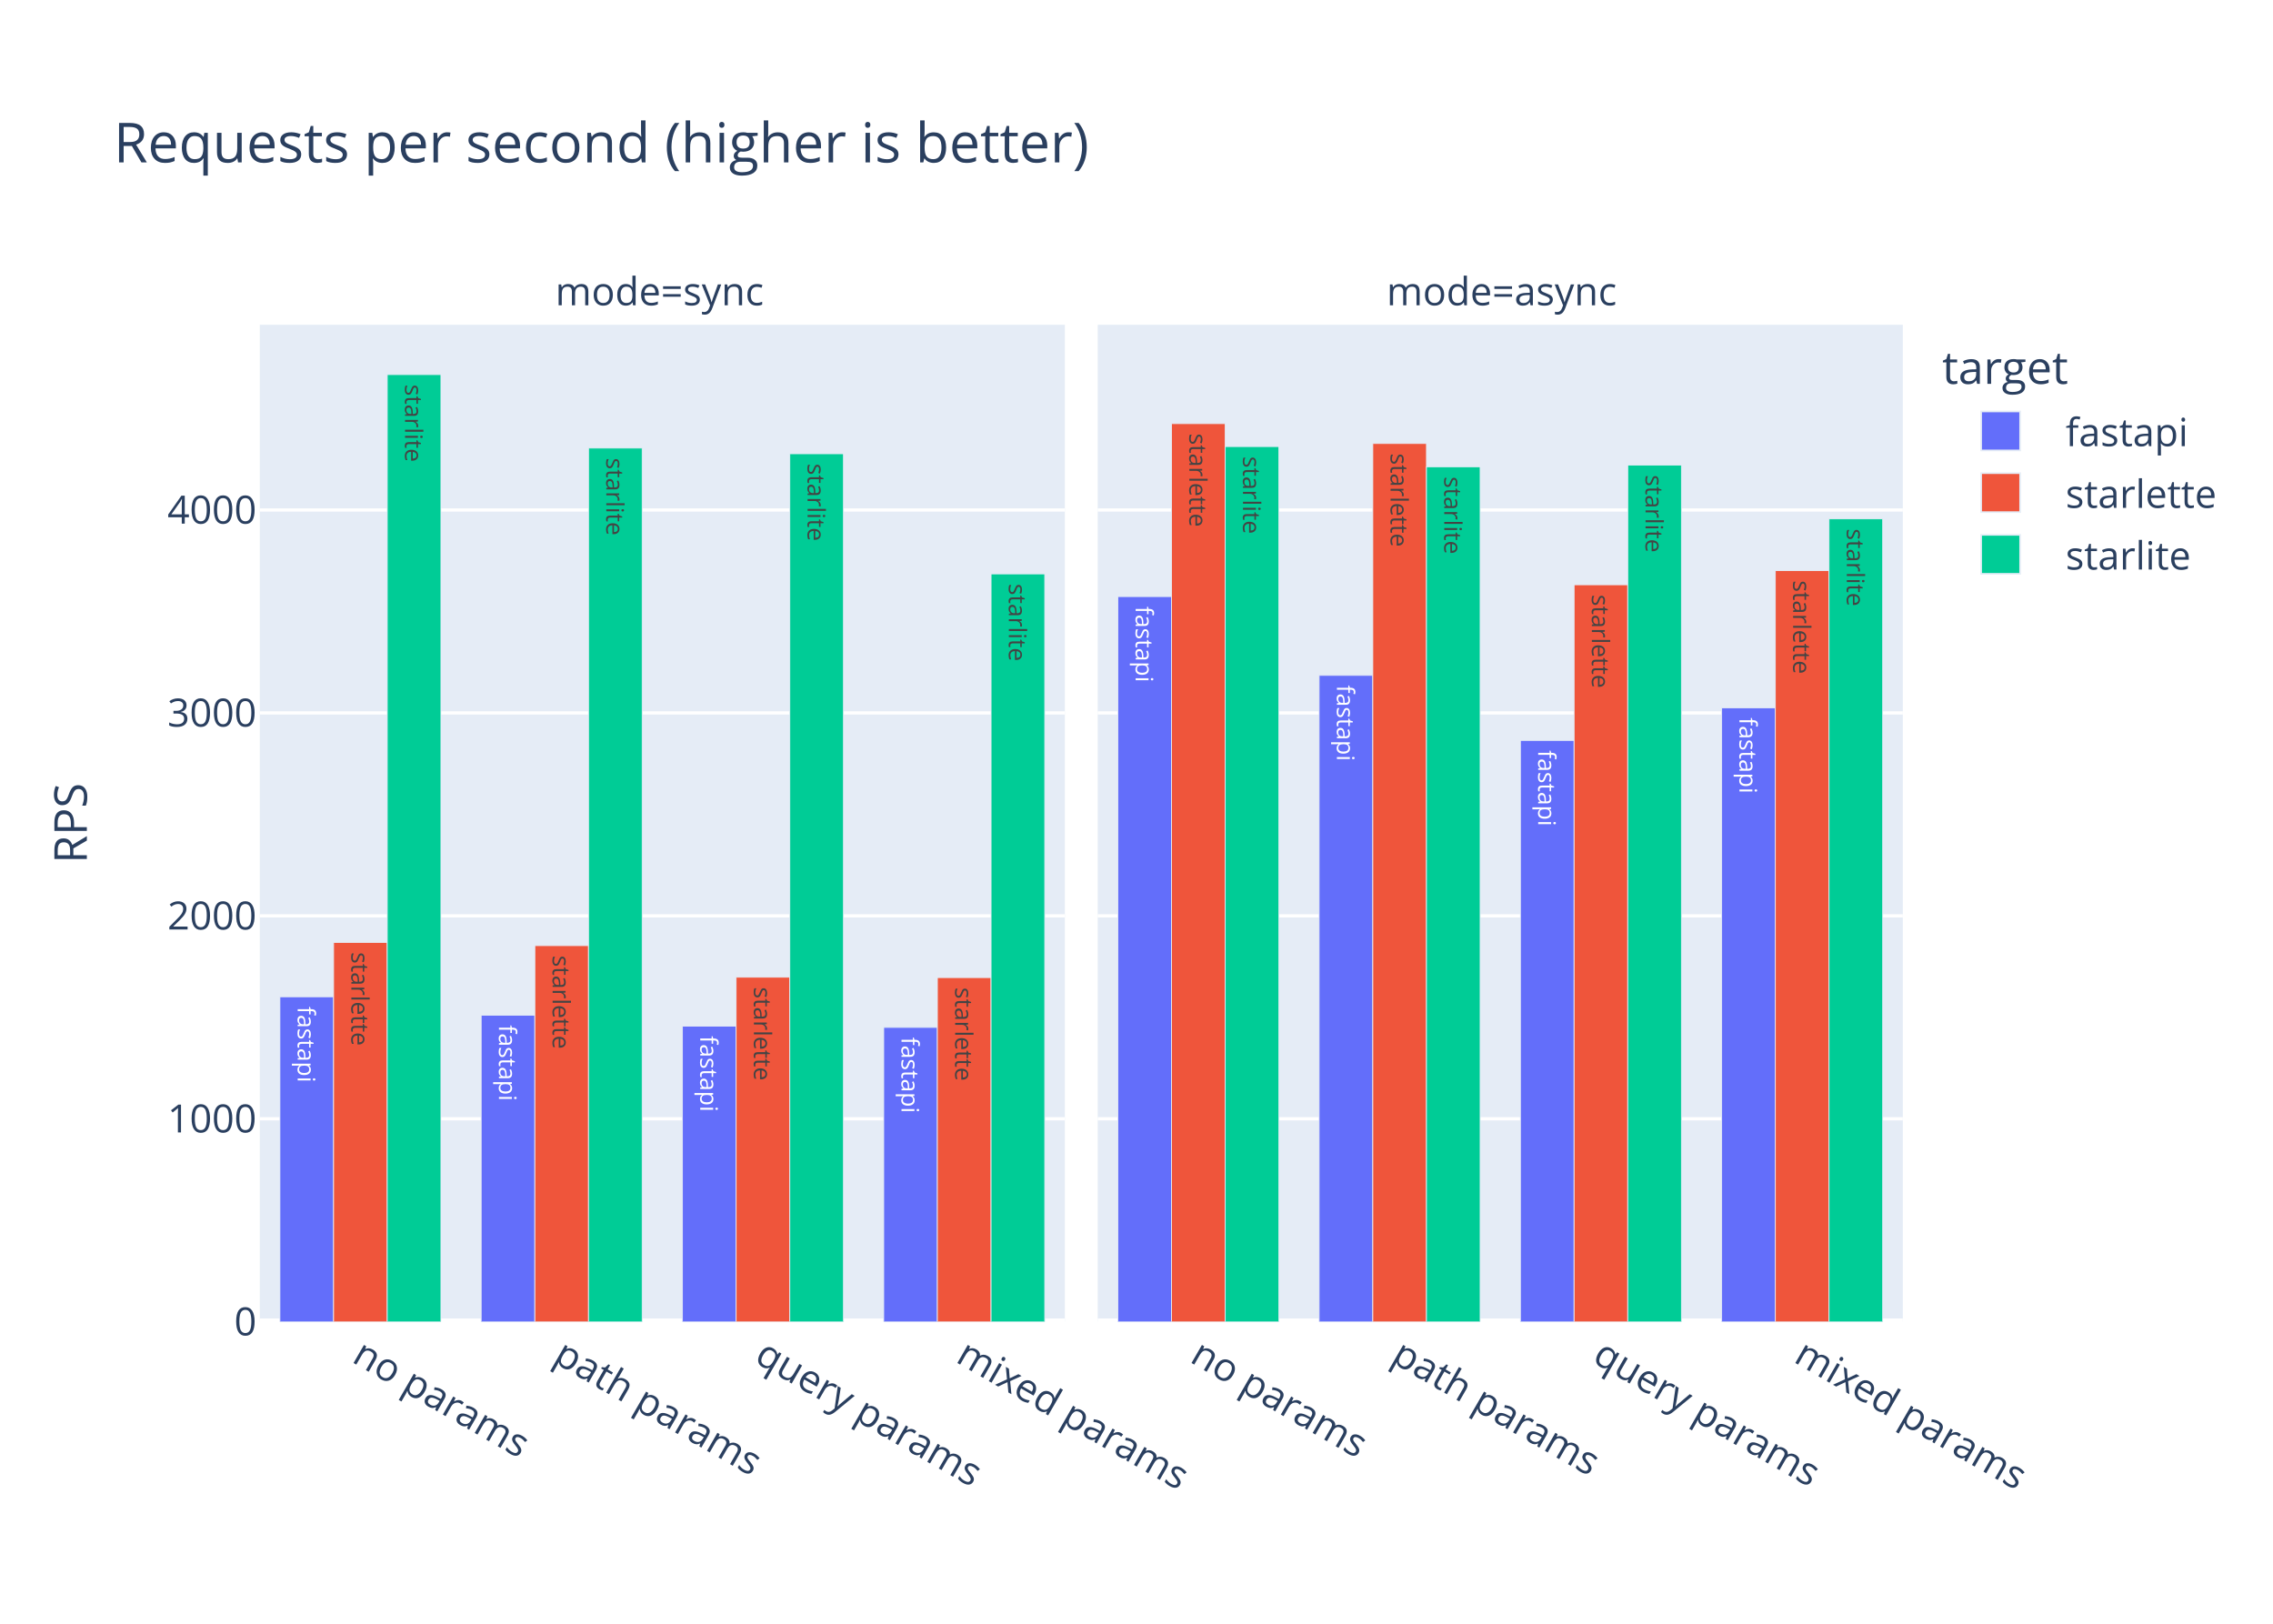
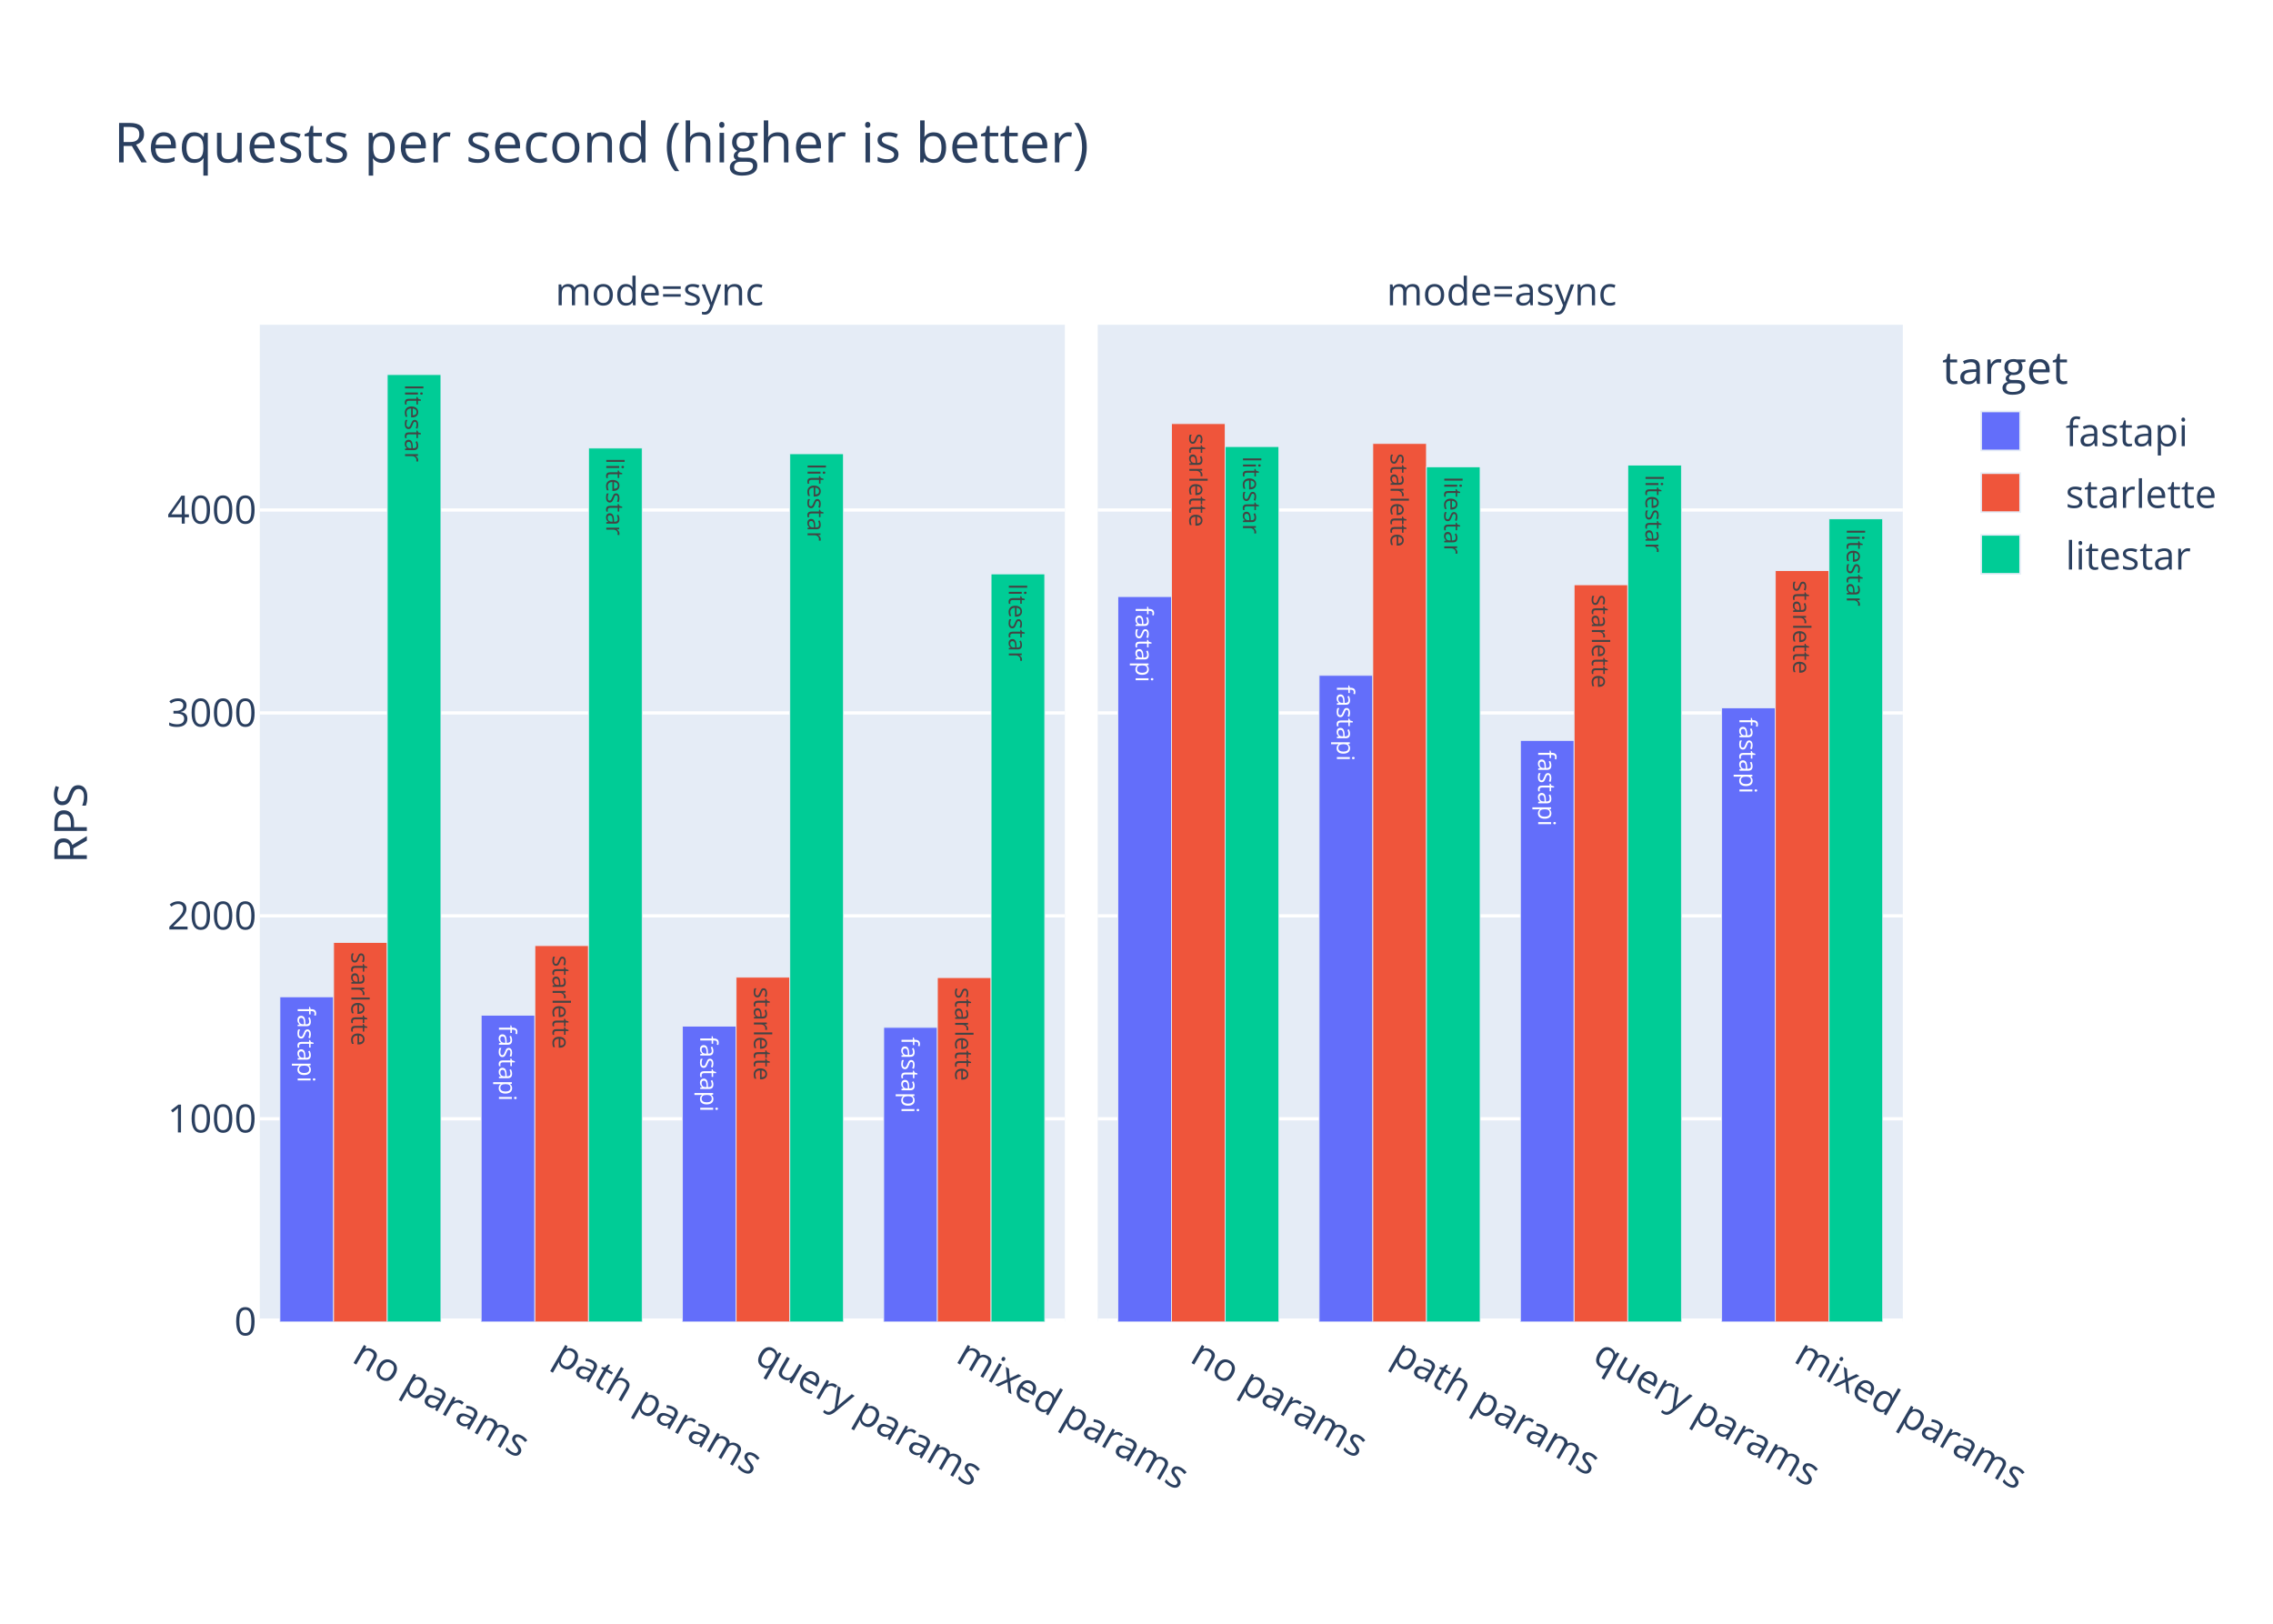
<svg xmlns="http://www.w3.org/2000/svg" class="main-svg" width="1400" height="1000" style="" viewBox="0 0 700 500">
  <rect x="0" y="0" width="700" height="500" style="fill: rgb(255, 255, 255); fill-opacity: 1;" />
  <defs id="defs-588b08">
    <g class="clips">
      <clipPath id="clip588b08xyplot" class="plotclip">
        <rect width="247.94" height="307" />
      </clipPath>
      <clipPath id="clip588b08x2y2plot" class="plotclip">
        <rect width="247.94" height="307" />
      </clipPath>
      <clipPath class="axesclip" id="clip588b08x">
        <rect x="80" y="0" width="247.94" height="500" />
      </clipPath>
      <clipPath class="axesclip" id="clip588b08y">
        <rect x="0" y="100" width="700" height="307" />
      </clipPath>
      <clipPath class="axesclip" id="clip588b08xy">
        <rect x="80" y="100" width="247.94" height="307" />
      </clipPath>
      <clipPath class="axesclip" id="clip588b08y2">
        <rect x="0" y="100" width="700" height="307" />
      </clipPath>
      <clipPath class="axesclip" id="clip588b08xy2">
        <rect x="80" y="100" width="247.94" height="307" />
      </clipPath>
      <clipPath class="axesclip" id="clip588b08x2">
        <rect x="338.06" y="0" width="247.94" height="500" />
      </clipPath>
      <clipPath class="axesclip" id="clip588b08x2y">
        <rect x="338.06" y="100" width="247.94" height="307" />
      </clipPath>
      <clipPath class="axesclip" id="clip588b08x2y2">
        <rect x="338.06" y="100" width="247.94" height="307" />
      </clipPath>
    </g>
    <g class="gradients" />
    <g class="patterns" />
  </defs>
  <g class="bglayer">
    <rect class="bg" x="80" y="100" width="247.94" height="307" style="fill: rgb(229, 236, 246); fill-opacity: 1; stroke-width: 0;" />
    <rect class="bg" x="338.06" y="100" width="247.94" height="307" style="fill: rgb(229, 236, 246); fill-opacity: 1; stroke-width: 0;" />
  </g>
  <g class="layer-below">
    <g class="imagelayer" />
    <g class="shapelayer" />
  </g>
  <g class="cartesianlayer">
    <g class="subplot xy">
      <g class="layer-subplot">
        <g class="shapelayer" />
        <g class="imagelayer" />
      </g>
      <g class="minor-gridlayer">
        <g class="x" />
        <g class="y" />
      </g>
      <g class="gridlayer">
        <g class="x" />
        <g class="y">
          <path class="ygrid crisp" transform="translate(0,344.51)" d="M80,0h247.94" style="stroke: rgb(255, 255, 255); stroke-opacity: 1; stroke-width: 1px;" />
          <path class="ygrid crisp" transform="translate(0,282.02)" d="M80,0h247.94" style="stroke: rgb(255, 255, 255); stroke-opacity: 1; stroke-width: 1px;" />
          <path class="ygrid crisp" transform="translate(0,219.53)" d="M80,0h247.94" style="stroke: rgb(255, 255, 255); stroke-opacity: 1; stroke-width: 1px;" />
          <path class="ygrid crisp" transform="translate(0,157.04)" d="M80,0h247.94" style="stroke: rgb(255, 255, 255); stroke-opacity: 1; stroke-width: 1px;" />
        </g>
      </g>
      <g class="zerolinelayer">
        <path class="yzl zl crisp" transform="translate(0,407)" d="M80,0h247.94" style="stroke: rgb(255, 255, 255); stroke-opacity: 1; stroke-width: 2px;" />
      </g>
      <path class="xlines-below" />
      <path class="ylines-below" />
      <g class="overlines-below" />
      <g class="xaxislayer-below" />
      <g class="yaxislayer-below" />
      <g class="overaxes-below" />
      <g class="plot" transform="translate(80,100)" clip-path="url(#clip588b08xyplot)">
        <g class="barlayer mlayer">
          <g class="trace bars" style="opacity: 1;">
            <g class="points">
              <g class="point">
                <path d="M6.2,307V206.94H22.73V307Z" style="vector-effect: non-scaling-stroke; opacity: 1; stroke-width: 0.5px; fill: rgb(99, 110, 250); fill-opacity: 1; stroke: rgb(229, 236, 246); stroke-opacity: 1;" />
                <text class="bartext bartext-inside" text-anchor="middle" data-notex="1" x="0" y="0" style="font-family: 'Open Sans', verdana, arial, sans-serif; font-size: 12px; fill: rgb(255, 255, 255); fill-opacity: 1; white-space: pre;" transform="translate(14.465,224.4284)scale(0.6194118)rotate(90 0 -4.5)">fastapi</text>
              </g>
              <g class="point">
                <path d="M68.18,307V212.64H84.71V307Z" style="vector-effect: non-scaling-stroke; opacity: 1; stroke-width: 0.5px; fill: rgb(99, 110, 250); fill-opacity: 1; stroke: rgb(229, 236, 246); stroke-opacity: 1;" />
                <text class="bartext bartext-inside" text-anchor="middle" data-notex="1" x="0" y="0" style="font-family: 'Open Sans', verdana, arial, sans-serif; font-size: 12px; fill: rgb(255, 255, 255); fill-opacity: 1; white-space: pre;" transform="translate(76.445,230.1284)scale(0.6194118)rotate(90 0 -4.5)">fastapi</text>
              </g>
              <g class="point">
                <path d="M130.17,307V215.97H146.7V307Z" style="vector-effect: non-scaling-stroke; opacity: 1; stroke-width: 0.5px; fill: rgb(99, 110, 250); fill-opacity: 1; stroke: rgb(229, 236, 246); stroke-opacity: 1;" />
                <text class="bartext bartext-inside" text-anchor="middle" data-notex="1" x="0" y="0" style="font-family: 'Open Sans', verdana, arial, sans-serif; font-size: 12px; fill: rgb(255, 255, 255); fill-opacity: 1; white-space: pre;" transform="translate(138.435,233.4584)scale(0.6194118)rotate(90 0 -4.5)">fastapi</text>
              </g>
              <g class="point">
                <path d="M192.15,307V216.37H208.68V307Z" style="vector-effect: non-scaling-stroke; opacity: 1; stroke-width: 0.5px; fill: rgb(99, 110, 250); fill-opacity: 1; stroke: rgb(229, 236, 246); stroke-opacity: 1;" />
                <text class="bartext bartext-inside" text-anchor="middle" data-notex="1" x="0" y="0" style="font-family: 'Open Sans', verdana, arial, sans-serif; font-size: 12px; fill: rgb(255, 255, 255); fill-opacity: 1; white-space: pre;" transform="translate(200.415,233.8584)scale(0.6194118)rotate(90 0 -4.5)">fastapi</text>
              </g>
            </g>
          </g>
          <g class="trace bars" style="opacity: 1;">
            <g class="points">
              <g class="point">
                <path d="M22.73,307V190.19H39.26V307Z" style="vector-effect: non-scaling-stroke; opacity: 1; stroke-width: 0.5px; fill: rgb(239, 85, 59); fill-opacity: 1; stroke: rgb(229, 236, 246); stroke-opacity: 1;" />
                <text class="bartext bartext-inside" text-anchor="middle" data-notex="1" x="0" y="0" style="font-family: 'Open Sans', verdana, arial, sans-serif; font-size: 12px; fill: rgb(68, 68, 68); fill-opacity: 1; white-space: pre;" transform="translate(30.91273,210.4706)scale(0.6194118)rotate(90 0.1328125 -4.5)">starlette</text>
              </g>
              <g class="point">
                <path d="M84.71,307V191.19H101.24V307Z" style="vector-effect: non-scaling-stroke; opacity: 1; stroke-width: 0.5px; fill: rgb(239, 85, 59); fill-opacity: 1; stroke: rgb(229, 236, 246); stroke-opacity: 1;" />
                <text class="bartext bartext-inside" text-anchor="middle" data-notex="1" x="0" y="0" style="font-family: 'Open Sans', verdana, arial, sans-serif; font-size: 12px; fill: rgb(68, 68, 68); fill-opacity: 1; white-space: pre;" transform="translate(92.89273,211.4706)scale(0.6194118)rotate(90 0.1328125 -4.5)">starlette</text>
              </g>
              <g class="point">
                <path d="M146.7,307V200.92H163.23V307Z" style="vector-effect: non-scaling-stroke; opacity: 1; stroke-width: 0.5px; fill: rgb(239, 85, 59); fill-opacity: 1; stroke: rgb(229, 236, 246); stroke-opacity: 1;" />
                <text class="bartext bartext-inside" text-anchor="middle" data-notex="1" x="0" y="0" style="font-family: 'Open Sans', verdana, arial, sans-serif; font-size: 12px; fill: rgb(68, 68, 68); fill-opacity: 1; white-space: pre;" transform="translate(154.8827,221.2006)scale(0.6194118)rotate(90 0.1328125 -4.5)">starlette</text>
              </g>
              <g class="point">
                <path d="M208.68,307V201.03H225.21V307Z" style="vector-effect: non-scaling-stroke; opacity: 1; stroke-width: 0.5px; fill: rgb(239, 85, 59); fill-opacity: 1; stroke: rgb(229, 236, 246); stroke-opacity: 1;" />
                <text class="bartext bartext-inside" text-anchor="middle" data-notex="1" x="0" y="0" style="font-family: 'Open Sans', verdana, arial, sans-serif; font-size: 12px; fill: rgb(68, 68, 68); fill-opacity: 1; white-space: pre;" transform="translate(216.8627,221.3106)scale(0.6194118)rotate(90 0.1328125 -4.5)">starlette</text>
              </g>
            </g>
          </g>
          <g class="trace bars" style="opacity: 1;">
            <g class="points">
              <g class="point">
                <path d="M39.26,307V15.35H55.79V307Z" style="vector-effect: non-scaling-stroke; opacity: 1; stroke-width: 0.5px; fill: rgb(0, 204, 150); fill-opacity: 1; stroke: rgb(229, 236, 246); stroke-opacity: 1;" />
-                 <text class="bartext bartext-inside" text-anchor="middle" data-notex="1" x="0" y="0" style="font-family: 'Open Sans', verdana, arial, sans-serif; font-size: 12px; fill: rgb(68, 68, 68); fill-opacity: 1; white-space: pre;" transform="translate(47.44273,33.17233)scale(0.6194118)rotate(90 0.1328125 -4.5)">starlite</text>
+                 <text class="bartext bartext-inside" text-anchor="middle" data-notex="1" x="0" y="0" style="font-family: 'Open Sans', verdana, arial, sans-serif; font-size: 12px; fill: rgb(68, 68, 68); fill-opacity: 1; white-space: pre;" transform="translate(47.44273,33.17233)scale(0.6194118)rotate(90 0.1328125 -4.5)">litestar</text>
              </g>
              <g class="point">
                <path d="M101.24,307V37.98H117.77V307Z" style="vector-effect: non-scaling-stroke; opacity: 1; stroke-width: 0.5px; fill: rgb(0, 204, 150); fill-opacity: 1; stroke: rgb(229, 236, 246); stroke-opacity: 1;" />
-                 <text class="bartext bartext-inside" text-anchor="middle" data-notex="1" x="0" y="0" style="font-family: 'Open Sans', verdana, arial, sans-serif; font-size: 12px; fill: rgb(68, 68, 68); fill-opacity: 1; white-space: pre;" transform="translate(109.4227,55.80233)scale(0.6194118)rotate(90 0.1328125 -4.5)">starlite</text>
+                 <text class="bartext bartext-inside" text-anchor="middle" data-notex="1" x="0" y="0" style="font-family: 'Open Sans', verdana, arial, sans-serif; font-size: 12px; fill: rgb(68, 68, 68); fill-opacity: 1; white-space: pre;" transform="translate(109.4227,55.80233)scale(0.6194118)rotate(90 0.1328125 -4.5)">litestar</text>
              </g>
              <g class="point">
                <path d="M163.23,307V39.72H179.76V307Z" style="vector-effect: non-scaling-stroke; opacity: 1; stroke-width: 0.5px; fill: rgb(0, 204, 150); fill-opacity: 1; stroke: rgb(229, 236, 246); stroke-opacity: 1;" />
-                 <text class="bartext bartext-inside" text-anchor="middle" data-notex="1" x="0" y="0" style="font-family: 'Open Sans', verdana, arial, sans-serif; font-size: 12px; fill: rgb(68, 68, 68); fill-opacity: 1; white-space: pre;" transform="translate(171.4127,57.54233)scale(0.6194118)rotate(90 0.1328125 -4.5)">starlite</text>
+                 <text class="bartext bartext-inside" text-anchor="middle" data-notex="1" x="0" y="0" style="font-family: 'Open Sans', verdana, arial, sans-serif; font-size: 12px; fill: rgb(68, 68, 68); fill-opacity: 1; white-space: pre;" transform="translate(171.4127,57.54233)scale(0.6194118)rotate(90 0.1328125 -4.5)">litestar</text>
              </g>
              <g class="point">
                <path d="M225.21,307V76.72H241.74V307Z" style="vector-effect: non-scaling-stroke; opacity: 1; stroke-width: 0.5px; fill: rgb(0, 204, 150); fill-opacity: 1; stroke: rgb(229, 236, 246); stroke-opacity: 1;" />
-                 <text class="bartext bartext-inside" text-anchor="middle" data-notex="1" x="0" y="0" style="font-family: 'Open Sans', verdana, arial, sans-serif; font-size: 12px; fill: rgb(68, 68, 68); fill-opacity: 1; white-space: pre;" transform="translate(233.3927,94.54233)scale(0.6194118)rotate(90 0.1328125 -4.5)">starlite</text>
+                 <text class="bartext bartext-inside" text-anchor="middle" data-notex="1" x="0" y="0" style="font-family: 'Open Sans', verdana, arial, sans-serif; font-size: 12px; fill: rgb(68, 68, 68); fill-opacity: 1; white-space: pre;" transform="translate(233.3927,94.54233)scale(0.6194118)rotate(90 0.1328125 -4.5)">litestar</text>
              </g>
            </g>
          </g>
        </g>
      </g>
      <g class="overplot" />
      <path class="xlines-above crisp" d="M0,0" style="fill: none;" />
      <path class="ylines-above crisp" d="M0,0" style="fill: none;" />
      <g class="overlines-above" />
      <g class="xaxislayer-above">
        <g class="xtick">
          <text text-anchor="start" x="0" y="420" transform="translate(110.99,0) rotate(30,0,414)" style="font-family: 'Open Sans', verdana, arial, sans-serif; font-size: 12px; fill: rgb(42, 63, 95); fill-opacity: 1; white-space: pre; opacity: 1;">no params</text>
        </g>
        <g class="xtick">
          <text text-anchor="start" x="0" y="420" transform="translate(172.98,0) rotate(30,0,414)" style="font-family: 'Open Sans', verdana, arial, sans-serif; font-size: 12px; fill: rgb(42, 63, 95); fill-opacity: 1; white-space: pre; opacity: 1;">path params</text>
        </g>
        <g class="xtick">
          <text text-anchor="start" x="0" y="420" transform="translate(234.96,0) rotate(30,0,414)" style="font-family: 'Open Sans', verdana, arial, sans-serif; font-size: 12px; fill: rgb(42, 63, 95); fill-opacity: 1; white-space: pre; opacity: 1;">query params</text>
        </g>
        <g class="xtick">
          <text text-anchor="start" x="0" y="420" transform="translate(296.95,0) rotate(30,0,414)" style="font-family: 'Open Sans', verdana, arial, sans-serif; font-size: 12px; fill: rgb(42, 63, 95); fill-opacity: 1; white-space: pre; opacity: 1;">mixed params</text>
        </g>
      </g>
      <g class="yaxislayer-above">
        <g class="ytick">
          <text text-anchor="end" x="79" y="4.2" transform="translate(0,407)" style="font-family: 'Open Sans', verdana, arial, sans-serif; font-size: 12px; fill: rgb(42, 63, 95); fill-opacity: 1; white-space: pre; opacity: 1;">0</text>
        </g>
        <g class="ytick">
          <text text-anchor="end" x="79" y="4.2" style="font-family: 'Open Sans', verdana, arial, sans-serif; font-size: 12px; fill: rgb(42, 63, 95); fill-opacity: 1; white-space: pre; opacity: 1;" transform="translate(0,344.51)">1000</text>
        </g>
        <g class="ytick">
          <text text-anchor="end" x="79" y="4.2" style="font-family: 'Open Sans', verdana, arial, sans-serif; font-size: 12px; fill: rgb(42, 63, 95); fill-opacity: 1; white-space: pre; opacity: 1;" transform="translate(0,282.02)">2000</text>
        </g>
        <g class="ytick">
          <text text-anchor="end" x="79" y="4.2" style="font-family: 'Open Sans', verdana, arial, sans-serif; font-size: 12px; fill: rgb(42, 63, 95); fill-opacity: 1; white-space: pre; opacity: 1;" transform="translate(0,219.53)">3000</text>
        </g>
        <g class="ytick">
          <text text-anchor="end" x="79" y="4.2" style="font-family: 'Open Sans', verdana, arial, sans-serif; font-size: 12px; fill: rgb(42, 63, 95); fill-opacity: 1; white-space: pre; opacity: 1;" transform="translate(0,157.04)">4000</text>
        </g>
      </g>
      <g class="overaxes-above" />
    </g>
    <g class="subplot x2y2">
      <g class="layer-subplot">
        <g class="shapelayer" />
        <g class="imagelayer" />
      </g>
      <g class="minor-gridlayer">
        <g class="x2" />
        <g class="y2" />
      </g>
      <g class="gridlayer">
        <g class="x2" />
        <g class="y2">
          <path class="y2grid crisp" transform="translate(0,344.51)" d="M338.06,0h247.94" style="stroke: rgb(255, 255, 255); stroke-opacity: 1; stroke-width: 1px;" />
          <path class="y2grid crisp" transform="translate(0,282.02)" d="M338.06,0h247.94" style="stroke: rgb(255, 255, 255); stroke-opacity: 1; stroke-width: 1px;" />
          <path class="y2grid crisp" transform="translate(0,219.53)" d="M338.06,0h247.94" style="stroke: rgb(255, 255, 255); stroke-opacity: 1; stroke-width: 1px;" />
          <path class="y2grid crisp" transform="translate(0,157.04)" d="M338.06,0h247.94" style="stroke: rgb(255, 255, 255); stroke-opacity: 1; stroke-width: 1px;" />
        </g>
      </g>
      <g class="zerolinelayer">
        <path class="y2zl zl crisp" transform="translate(0,407)" d="M338.06,0h247.94" style="stroke: rgb(255, 255, 255); stroke-opacity: 1; stroke-width: 2px;" />
      </g>
      <path class="xlines-below" />
      <path class="ylines-below" />
      <g class="overlines-below" />
      <g class="xaxislayer-below" />
      <g class="yaxislayer-below" />
      <g class="overaxes-below" />
      <g class="plot" transform="translate(338.06,100)" clip-path="url(#clip588b08x2y2plot)">
        <g class="barlayer mlayer">
          <g class="trace bars" style="opacity: 1;">
            <g class="points">
              <g class="point">
                <path d="M6.2,307V83.7H22.73V307Z" style="vector-effect: non-scaling-stroke; opacity: 1; stroke-width: 0.5px; fill: rgb(99, 110, 250); fill-opacity: 1; stroke: rgb(229, 236, 246); stroke-opacity: 1;" />
                <text class="bartext bartext-inside" text-anchor="middle" data-notex="1" x="0" y="0" style="font-family: 'Open Sans', verdana, arial, sans-serif; font-size: 12px; fill: rgb(255, 255, 255); fill-opacity: 1; white-space: pre;" transform="translate(14.465,101.1884)scale(0.6194118)rotate(90 0 -4.5)">fastapi</text>
              </g>
              <g class="point">
                <path d="M68.18,307V107.97H84.71V307Z" style="vector-effect: non-scaling-stroke; opacity: 1; stroke-width: 0.5px; fill: rgb(99, 110, 250); fill-opacity: 1; stroke: rgb(229, 236, 246); stroke-opacity: 1;" />
                <text class="bartext bartext-inside" text-anchor="middle" data-notex="1" x="0" y="0" style="font-family: 'Open Sans', verdana, arial, sans-serif; font-size: 12px; fill: rgb(255, 255, 255); fill-opacity: 1; white-space: pre;" transform="translate(76.445,125.4584)scale(0.6194118)rotate(90 0 -4.5)">fastapi</text>
              </g>
              <g class="point">
                <path d="M130.17,307V128.01H146.7V307Z" style="vector-effect: non-scaling-stroke; opacity: 1; stroke-width: 0.5px; fill: rgb(99, 110, 250); fill-opacity: 1; stroke: rgb(229, 236, 246); stroke-opacity: 1;" />
                <text class="bartext bartext-inside" text-anchor="middle" data-notex="1" x="0" y="0" style="font-family: 'Open Sans', verdana, arial, sans-serif; font-size: 12px; fill: rgb(255, 255, 255); fill-opacity: 1; white-space: pre;" transform="translate(138.435,145.4984)scale(0.6194118)rotate(90 0 -4.5)">fastapi</text>
              </g>
              <g class="point">
                <path d="M192.15,307V117.96H208.68V307Z" style="vector-effect: non-scaling-stroke; opacity: 1; stroke-width: 0.5px; fill: rgb(99, 110, 250); fill-opacity: 1; stroke: rgb(229, 236, 246); stroke-opacity: 1;" />
                <text class="bartext bartext-inside" text-anchor="middle" data-notex="1" x="0" y="0" style="font-family: 'Open Sans', verdana, arial, sans-serif; font-size: 12px; fill: rgb(255, 255, 255); fill-opacity: 1; white-space: pre;" transform="translate(200.415,135.4484)scale(0.6194118)rotate(90 0 -4.5)">fastapi</text>
              </g>
            </g>
          </g>
          <g class="trace bars" style="opacity: 1;">
            <g class="points">
              <g class="point">
                <path d="M22.73,307V30.44H39.26V307Z" style="vector-effect: non-scaling-stroke; opacity: 1; stroke-width: 0.5px; fill: rgb(239, 85, 59); fill-opacity: 1; stroke: rgb(229, 236, 246); stroke-opacity: 1;" />
                <text class="bartext bartext-inside" text-anchor="middle" data-notex="1" x="0" y="0" style="font-family: 'Open Sans', verdana, arial, sans-serif; font-size: 12px; fill: rgb(68, 68, 68); fill-opacity: 1; white-space: pre;" transform="translate(30.91273,50.72062)scale(0.6194118)rotate(90 0.1328125 -4.5)">starlette</text>
              </g>
              <g class="point">
                <path d="M84.71,307V36.58H101.24V307Z" style="vector-effect: non-scaling-stroke; opacity: 1; stroke-width: 0.5px; fill: rgb(239, 85, 59); fill-opacity: 1; stroke: rgb(229, 236, 246); stroke-opacity: 1;" />
                <text class="bartext bartext-inside" text-anchor="middle" data-notex="1" x="0" y="0" style="font-family: 'Open Sans', verdana, arial, sans-serif; font-size: 12px; fill: rgb(68, 68, 68); fill-opacity: 1; white-space: pre;" transform="translate(92.89273,56.86062)scale(0.6194118)rotate(90 0.1328125 -4.5)">starlette</text>
              </g>
              <g class="point">
                <path d="M146.7,307V80.07H163.23V307Z" style="vector-effect: non-scaling-stroke; opacity: 1; stroke-width: 0.5px; fill: rgb(239, 85, 59); fill-opacity: 1; stroke: rgb(229, 236, 246); stroke-opacity: 1;" />
                <text class="bartext bartext-inside" text-anchor="middle" data-notex="1" x="0" y="0" style="font-family: 'Open Sans', verdana, arial, sans-serif; font-size: 12px; fill: rgb(68, 68, 68); fill-opacity: 1; white-space: pre;" transform="translate(154.8827,100.3506)scale(0.6194118)rotate(90 0.1328125 -4.5)">starlette</text>
              </g>
              <g class="point">
                <path d="M208.68,307V75.72H225.21V307Z" style="vector-effect: non-scaling-stroke; opacity: 1; stroke-width: 0.5px; fill: rgb(239, 85, 59); fill-opacity: 1; stroke: rgb(229, 236, 246); stroke-opacity: 1;" />
                <text class="bartext bartext-inside" text-anchor="middle" data-notex="1" x="0" y="0" style="font-family: 'Open Sans', verdana, arial, sans-serif; font-size: 12px; fill: rgb(68, 68, 68); fill-opacity: 1; white-space: pre;" transform="translate(216.8627,96.00062)scale(0.6194118)rotate(90 0.1328125 -4.5)">starlette</text>
              </g>
            </g>
          </g>
          <g class="trace bars" style="opacity: 1;">
            <g class="points">
              <g class="point">
                <path d="M39.26,307V37.51H55.79V307Z" style="vector-effect: non-scaling-stroke; opacity: 1; stroke-width: 0.5px; fill: rgb(0, 204, 150); fill-opacity: 1; stroke: rgb(229, 236, 246); stroke-opacity: 1;" />
-                 <text class="bartext bartext-inside" text-anchor="middle" data-notex="1" x="0" y="0" style="font-family: 'Open Sans', verdana, arial, sans-serif; font-size: 12px; fill: rgb(68, 68, 68); fill-opacity: 1; white-space: pre;" transform="translate(47.44273,55.33233)scale(0.6194118)rotate(90 0.1328125 -4.5)">starlite</text>
+                 <text class="bartext bartext-inside" text-anchor="middle" data-notex="1" x="0" y="0" style="font-family: 'Open Sans', verdana, arial, sans-serif; font-size: 12px; fill: rgb(68, 68, 68); fill-opacity: 1; white-space: pre;" transform="translate(47.44273,55.33233)scale(0.6194118)rotate(90 0.1328125 -4.5)">litestar</text>
              </g>
              <g class="point">
                <path d="M101.24,307V43.74H117.77V307Z" style="vector-effect: non-scaling-stroke; opacity: 1; stroke-width: 0.5px; fill: rgb(0, 204, 150); fill-opacity: 1; stroke: rgb(229, 236, 246); stroke-opacity: 1;" />
-                 <text class="bartext bartext-inside" text-anchor="middle" data-notex="1" x="0" y="0" style="font-family: 'Open Sans', verdana, arial, sans-serif; font-size: 12px; fill: rgb(68, 68, 68); fill-opacity: 1; white-space: pre;" transform="translate(109.4227,61.56233)scale(0.6194118)rotate(90 0.1328125 -4.5)">starlite</text>
+                 <text class="bartext bartext-inside" text-anchor="middle" data-notex="1" x="0" y="0" style="font-family: 'Open Sans', verdana, arial, sans-serif; font-size: 12px; fill: rgb(68, 68, 68); fill-opacity: 1; white-space: pre;" transform="translate(109.4227,61.56233)scale(0.6194118)rotate(90 0.1328125 -4.5)">litestar</text>
              </g>
              <g class="point">
                <path d="M163.23,307V43.22H179.76V307Z" style="vector-effect: non-scaling-stroke; opacity: 1; stroke-width: 0.5px; fill: rgb(0, 204, 150); fill-opacity: 1; stroke: rgb(229, 236, 246); stroke-opacity: 1;" />
-                 <text class="bartext bartext-inside" text-anchor="middle" data-notex="1" x="0" y="0" style="font-family: 'Open Sans', verdana, arial, sans-serif; font-size: 12px; fill: rgb(68, 68, 68); fill-opacity: 1; white-space: pre;" transform="translate(171.4127,61.04233)scale(0.6194118)rotate(90 0.1328125 -4.5)">starlite</text>
+                 <text class="bartext bartext-inside" text-anchor="middle" data-notex="1" x="0" y="0" style="font-family: 'Open Sans', verdana, arial, sans-serif; font-size: 12px; fill: rgb(68, 68, 68); fill-opacity: 1; white-space: pre;" transform="translate(171.4127,61.04233)scale(0.6194118)rotate(90 0.1328125 -4.5)">litestar</text>
              </g>
              <g class="point">
                <path d="M225.21,307V59.78H241.74V307Z" style="vector-effect: non-scaling-stroke; opacity: 1; stroke-width: 0.5px; fill: rgb(0, 204, 150); fill-opacity: 1; stroke: rgb(229, 236, 246); stroke-opacity: 1;" />
-                 <text class="bartext bartext-inside" text-anchor="middle" data-notex="1" x="0" y="0" style="font-family: 'Open Sans', verdana, arial, sans-serif; font-size: 12px; fill: rgb(68, 68, 68); fill-opacity: 1; white-space: pre;" transform="translate(233.3927,77.60233)scale(0.6194118)rotate(90 0.1328125 -4.5)">starlite</text>
+                 <text class="bartext bartext-inside" text-anchor="middle" data-notex="1" x="0" y="0" style="font-family: 'Open Sans', verdana, arial, sans-serif; font-size: 12px; fill: rgb(68, 68, 68); fill-opacity: 1; white-space: pre;" transform="translate(233.3927,77.60233)scale(0.6194118)rotate(90 0.1328125 -4.5)">litestar</text>
              </g>
            </g>
          </g>
        </g>
      </g>
      <g class="overplot" />
      <path class="xlines-above crisp" d="M0,0" style="fill: none;" />
      <path class="ylines-above crisp" d="M0,0" style="fill: none;" />
      <g class="overlines-above" />
      <g class="xaxislayer-above">
        <g class="x2tick">
          <text text-anchor="start" x="0" y="420" transform="translate(369.05,0) rotate(30,0,414)" style="font-family: 'Open Sans', verdana, arial, sans-serif; font-size: 12px; fill: rgb(42, 63, 95); fill-opacity: 1; white-space: pre; opacity: 1;">no params</text>
        </g>
        <g class="x2tick">
          <text text-anchor="start" x="0" y="420" transform="translate(431.04,0) rotate(30,0,414)" style="font-family: 'Open Sans', verdana, arial, sans-serif; font-size: 12px; fill: rgb(42, 63, 95); fill-opacity: 1; white-space: pre; opacity: 1;">path params</text>
        </g>
        <g class="x2tick">
          <text text-anchor="start" x="0" y="420" transform="translate(493.02,0) rotate(30,0,414)" style="font-family: 'Open Sans', verdana, arial, sans-serif; font-size: 12px; fill: rgb(42, 63, 95); fill-opacity: 1; white-space: pre; opacity: 1;">query params</text>
        </g>
        <g class="x2tick">
          <text text-anchor="start" x="0" y="420" transform="translate(555.01,0) rotate(30,0,414)" style="font-family: 'Open Sans', verdana, arial, sans-serif; font-size: 12px; fill: rgb(42, 63, 95); fill-opacity: 1; white-space: pre; opacity: 1;">mixed params</text>
        </g>
      </g>
      <g class="yaxislayer-above" />
      <g class="overaxes-above" />
    </g>
  </g>
  <g class="polarlayer" />
  <g class="smithlayer" />
  <g class="ternarylayer" />
  <g class="geolayer" />
  <g class="funnelarealayer" />
  <g class="pielayer" />
  <g class="iciclelayer" />
  <g class="treemaplayer" />
  <g class="sunburstlayer" />
  <g class="glimages" />
  <defs id="topdefs-588b08">
    <g class="clips" />
    <clipPath id="legend588b08">
      <rect width="92" height="86" x="0" y="0" />
    </clipPath>
  </defs>
  <g class="layer-above">
    <g class="imagelayer" />
    <g class="shapelayer" />
  </g>
  <g class="infolayer">
    <g class="legend" pointer-events="all" transform="translate(596.12,100)">
      <rect class="bg" shape-rendering="crispEdges" width="92" height="86" x="0" y="0" style="stroke: rgb(68, 68, 68); stroke-opacity: 1; fill: rgb(255, 255, 255); fill-opacity: 1; stroke-width: 0px;" />
      <g class="scrollbox" transform="" clip-path="url(#legend588b08)">
        <text class="legendtitletext" text-anchor="start" x="2" y="18.2" style="font-family: 'Open Sans', verdana, arial, sans-serif; font-size: 14px; fill: rgb(42, 63, 95); fill-opacity: 1; white-space: pre;">target</text>
        <g class="groups" transform="">
          <g class="traces" transform="translate(0,32.7)" style="opacity: 1;">
            <text class="legendtext" text-anchor="start" x="40" y="4.68" style="font-family: 'Open Sans', verdana, arial, sans-serif; font-size: 12px; fill: rgb(42, 63, 95); fill-opacity: 1; white-space: pre;">fastapi</text>
            <g class="layers" style="opacity: 1;">
              <g class="legendfill" />
              <g class="legendlines" />
              <g class="legendsymbols">
                <g class="legendpoints">
                  <path class="legendundefined" d="M6,6H-6V-6H6Z" transform="translate(20,0)" style="stroke-width: 0.5px; fill: rgb(99, 110, 250); fill-opacity: 1; stroke: rgb(229, 236, 246); stroke-opacity: 1;" />
                </g>
              </g>
            </g>
            <rect class="legendtoggle" x="0" y="-9.5" width="86.781" height="19" style="fill: rgb(0, 0, 0); fill-opacity: 0;" />
          </g>
        </g>
        <g class="groups" transform="">
          <g class="traces" transform="translate(0,51.7)" style="opacity: 1;">
            <text class="legendtext" text-anchor="start" x="40" y="4.68" style="font-family: 'Open Sans', verdana, arial, sans-serif; font-size: 12px; fill: rgb(42, 63, 95); fill-opacity: 1; white-space: pre;">starlette</text>
            <g class="layers" style="opacity: 1;">
              <g class="legendfill" />
              <g class="legendlines" />
              <g class="legendsymbols">
                <g class="legendpoints">
                  <path class="legendundefined" d="M6,6H-6V-6H6Z" transform="translate(20,0)" style="stroke-width: 0.5px; fill: rgb(239, 85, 59); fill-opacity: 1; stroke: rgb(229, 236, 246); stroke-opacity: 1;" />
                </g>
              </g>
            </g>
            <rect class="legendtoggle" x="0" y="-9.5" width="86.781" height="19" style="fill: rgb(0, 0, 0); fill-opacity: 0;" />
          </g>
        </g>
        <g class="groups" transform="">
          <g class="traces" transform="translate(0,70.7)" style="opacity: 1;">
-             <text class="legendtext" text-anchor="start" x="40" y="4.68" style="font-family: 'Open Sans', verdana, arial, sans-serif; font-size: 12px; fill: rgb(42, 63, 95); fill-opacity: 1; white-space: pre;">starlite</text>
+             <text class="legendtext" text-anchor="start" x="40" y="4.68" style="font-family: 'Open Sans', verdana, arial, sans-serif; font-size: 12px; fill: rgb(42, 63, 95); fill-opacity: 1; white-space: pre;">litestar</text>
            <g class="layers" style="opacity: 1;">
              <g class="legendfill" />
              <g class="legendlines" />
              <g class="legendsymbols">
                <g class="legendpoints">
                  <path class="legendundefined" d="M6,6H-6V-6H6Z" transform="translate(20,0)" style="stroke-width: 0.5px; fill: rgb(0, 204, 150); fill-opacity: 1; stroke: rgb(229, 236, 246); stroke-opacity: 1;" />
                </g>
              </g>
            </g>
            <rect class="legendtoggle" x="0" y="-9.5" width="86.781" height="19" style="fill: rgb(0, 0, 0); fill-opacity: 0;" />
          </g>
        </g>
      </g>
      <rect class="scrollbar" rx="20" ry="3" width="0" height="0" x="0" y="0" style="fill: rgb(128, 139, 164); fill-opacity: 1;" />
    </g>
    <g class="g-gtitle">
      <text class="gtitle" x="35" y="50" text-anchor="start" dy="0em" style="font-family: 'Open Sans', verdana, arial, sans-serif; font-size: 17px; fill: rgb(42, 63, 95); opacity: 1; font-weight: normal; white-space: pre;">Requests per second (higher is better)</text>
    </g>
    <g class="g-xtitle" />
    <g class="g-x2title" />
    <g class="g-ytitle">
      <text class="ytitle" transform="rotate(-90,26.74688,253.5)" x="26.747" y="253.5" text-anchor="middle" style="font-family: 'Open Sans', verdana, arial, sans-serif; font-size: 14px; fill: rgb(42, 63, 95); opacity: 1; font-weight: normal; white-space: pre;">RPS</text>
    </g>
    <g class="g-y2title" />
    <g class="annotation" data-index="0" style="opacity: 1;">
      <g class="annotation-text-g" transform="rotate(0,203.97,89.5)">
        <g class="cursor-pointer" transform="translate(169,79)">
          <rect class="bg" x="0.5" y="0.5" width="68" height="20" style="stroke-width: 1px; stroke: rgb(0, 0, 0); stroke-opacity: 0; fill: rgb(0, 0, 0); fill-opacity: 0;" />
          <text class="annotation-text" text-anchor="middle" x="34.109" y="15" style="font-family: 'Open Sans', verdana, arial, sans-serif; font-size: 12px; fill: rgb(42, 63, 95); fill-opacity: 1; white-space: pre;">mode=sync</text>
        </g>
      </g>
    </g>
    <g class="annotation" data-index="1" style="opacity: 1;">
      <g class="annotation-text-g" transform="rotate(0,462.03,89.5)">
        <g class="cursor-pointer" transform="translate(425,79)">
          <rect class="bg" x="0.5" y="0.5" width="74" height="20" style="stroke-width: 1px; stroke: rgb(0, 0, 0); stroke-opacity: 0; fill: rgb(0, 0, 0); fill-opacity: 0;" />
          <text class="annotation-text" text-anchor="middle" x="37.453" y="15" style="font-family: 'Open Sans', verdana, arial, sans-serif; font-size: 12px; fill: rgb(42, 63, 95); fill-opacity: 1; white-space: pre;">mode=async</text>
        </g>
      </g>
    </g>
  </g>
</svg>
